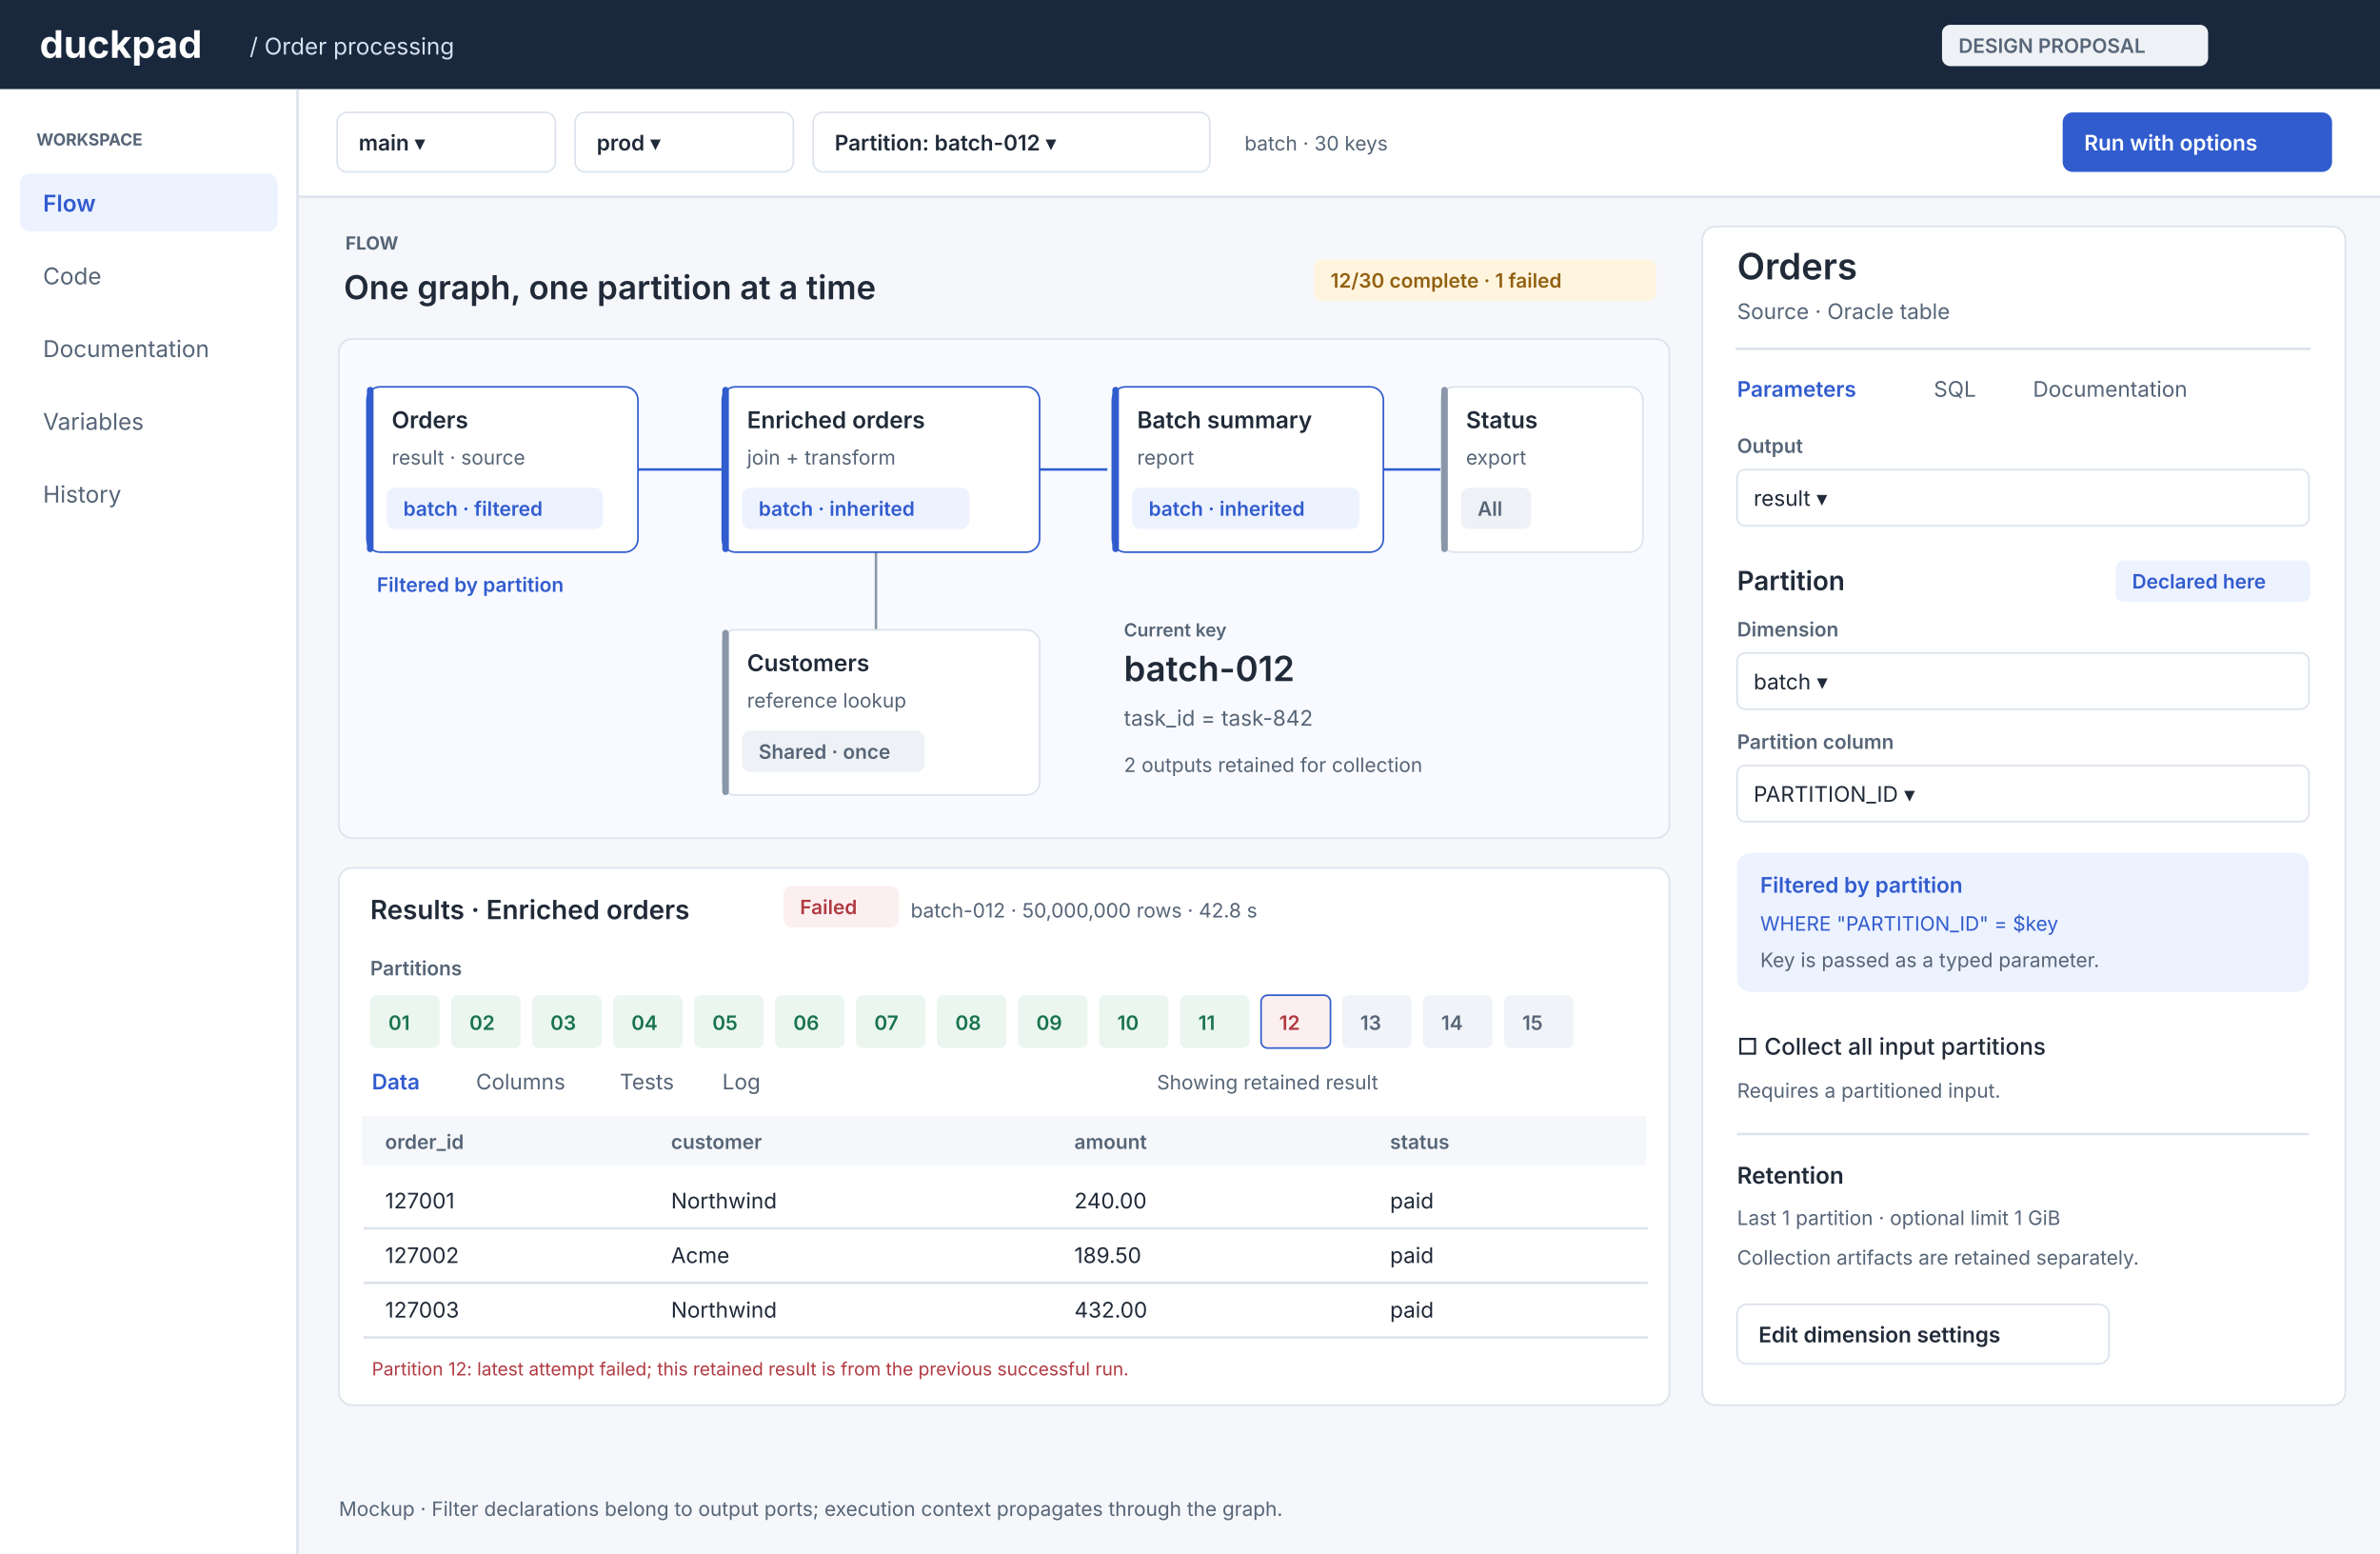
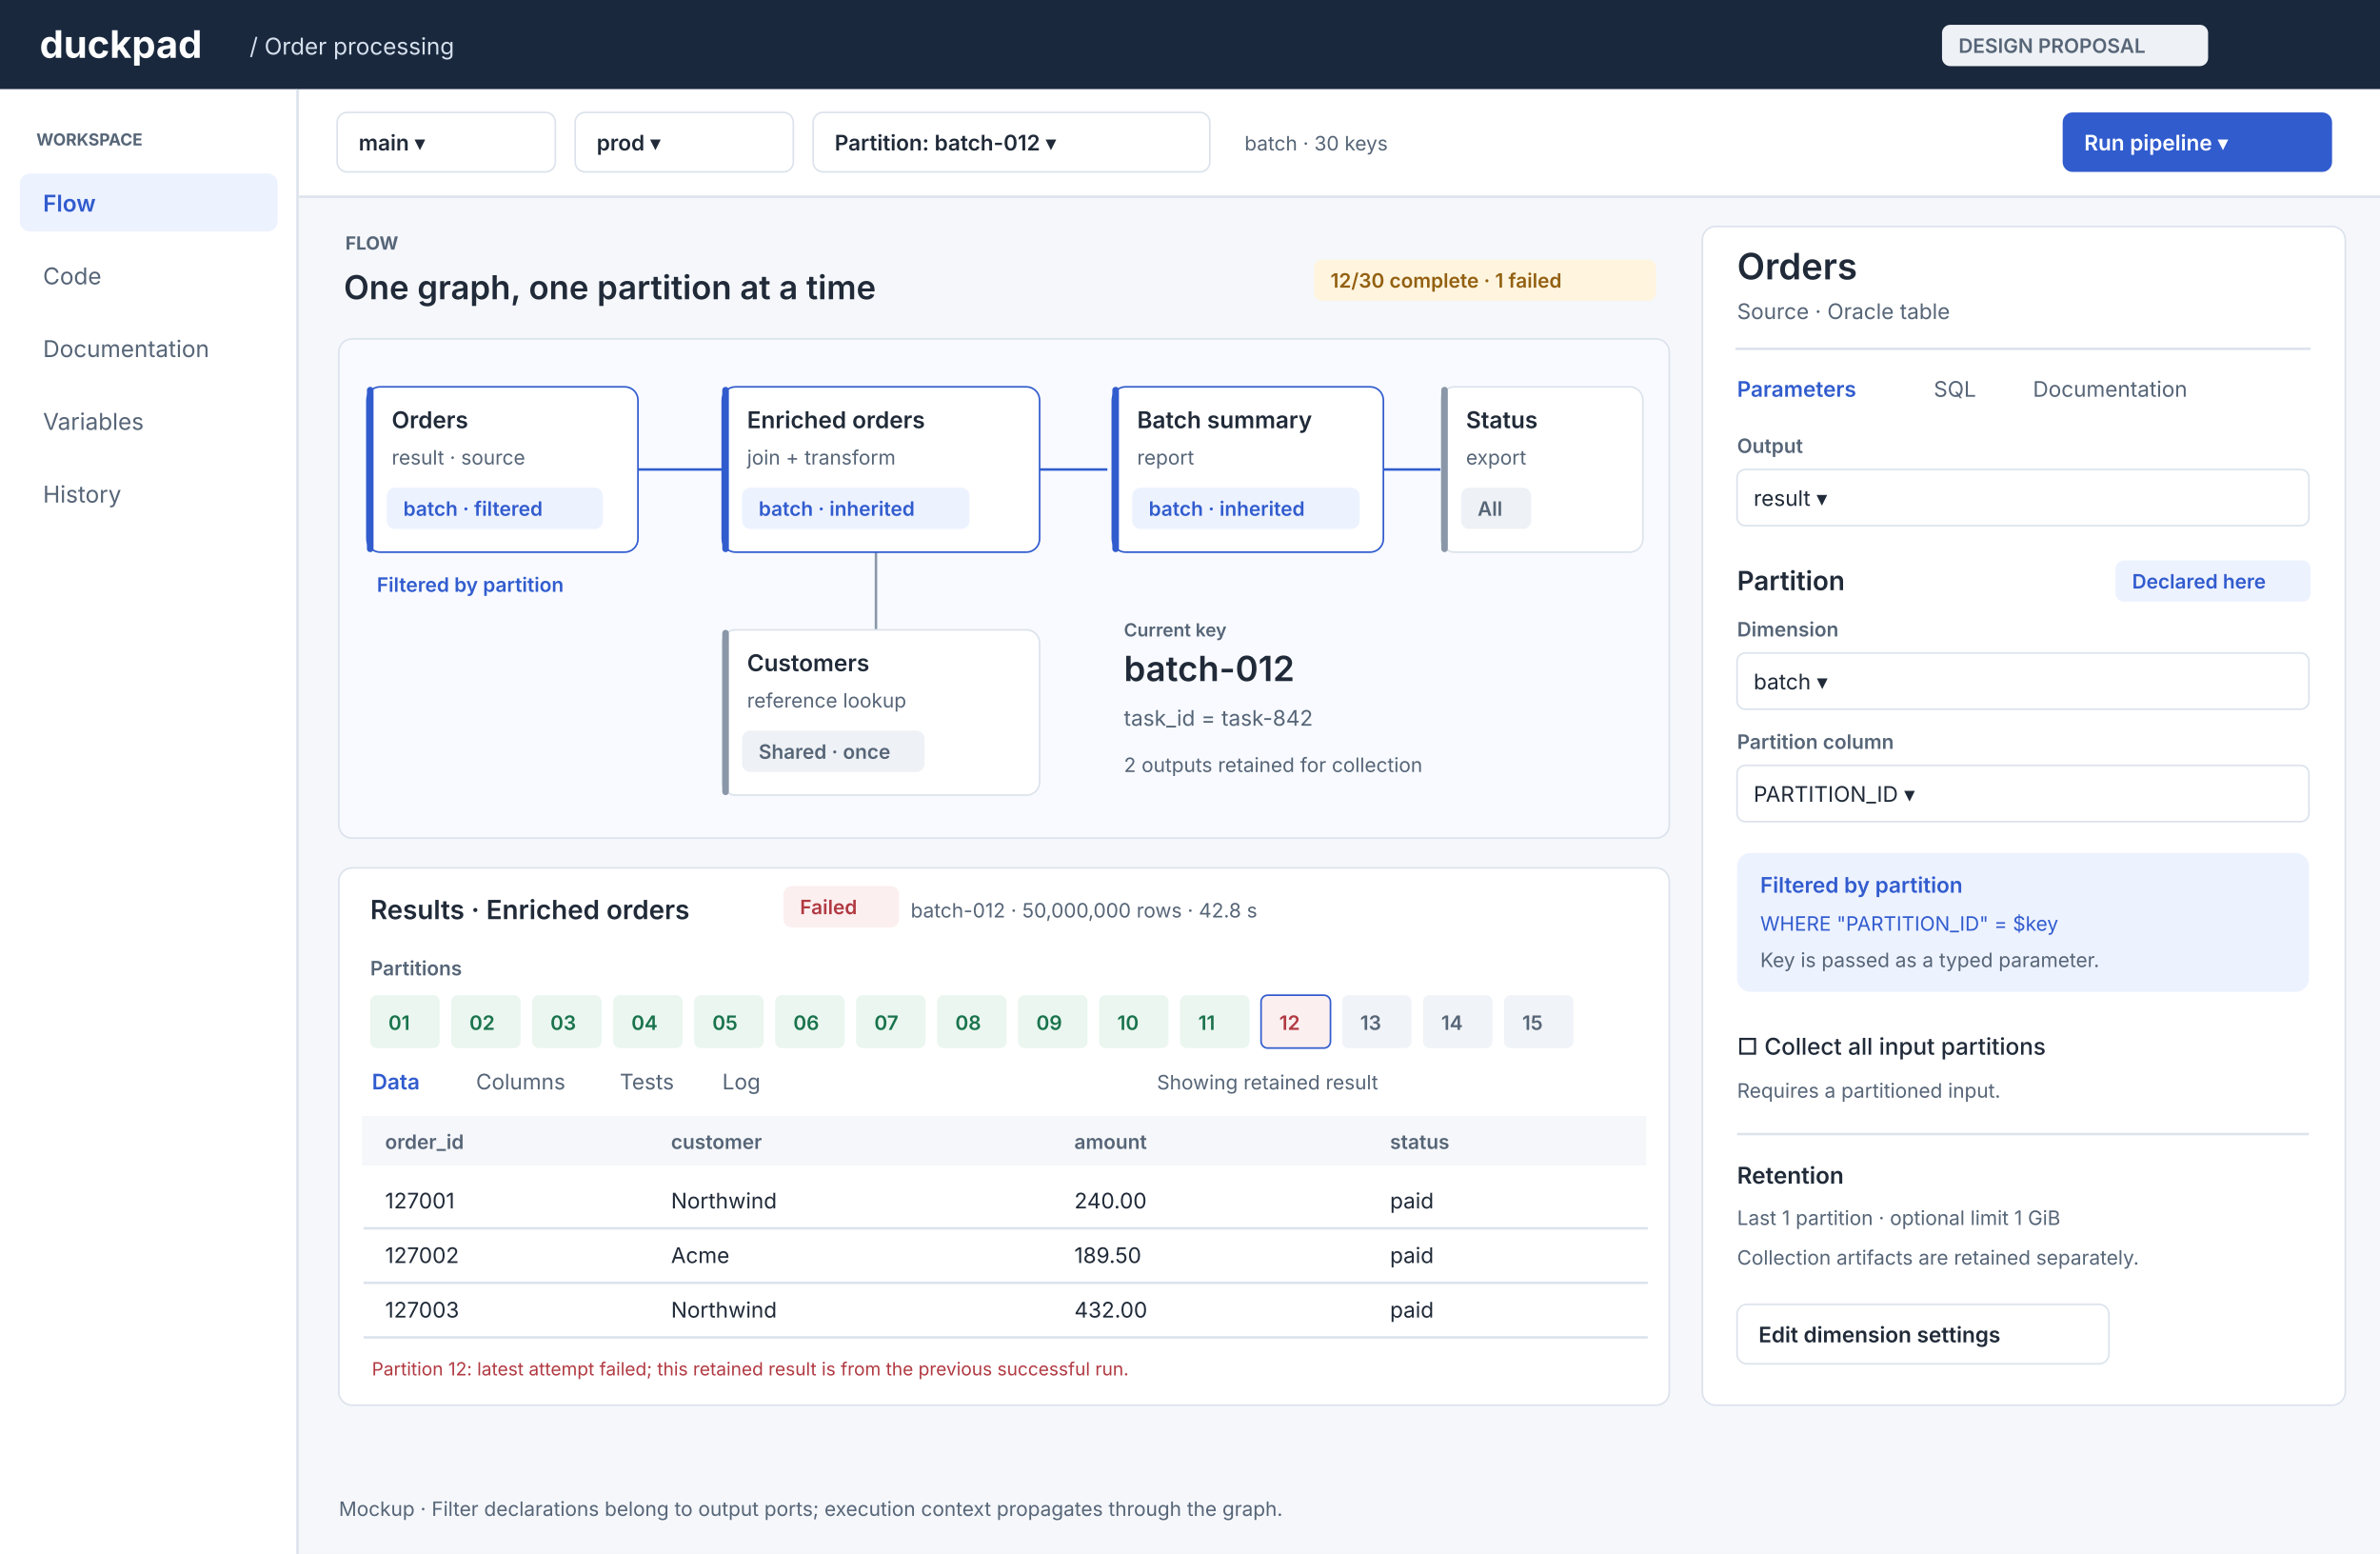
<svg xmlns="http://www.w3.org/2000/svg" width="1440" height="940" viewBox="0 0 1440 940" role="img" aria-labelledby="title desc">
  <style>text { font-family: Inter, ui-sans-serif, system-ui, -apple-system, sans-serif; }</style>
  <rect x="0" y="0" width="1440" height="940" rx="0" fill="#f5f7fb" />
  <rect x="0" y="0" width="1440" height="54" rx="0" fill="#19283d" />
  <text x="24" y="35" font-size="23" fill="white" font-weight="700">duckpad</text>
  <text x="151" y="33" font-size="14" fill="#d7e0ee" font-weight="400">/  Order processing</text>
  <rect x="1175" y="15" width="161" height="25" rx="5" fill="#eef1f5" />
  <text x="1185" y="32" font-size="12" fill="#566577" font-weight="600">DESIGN PROPOSAL</text>
  <rect x="0" y="54" width="180" height="886" rx="0" fill="#ffffff" />
  <text x="22" y="88" font-size="10" fill="#566577" font-weight="700">WORKSPACE</text>
  <rect x="12" y="105" width="156" height="35" rx="6" fill="#edf2ff" />
  <text x="26" y="128" font-size="14" fill="#315cce" font-weight="600">Flow</text>
  <text x="26" y="172" font-size="14" fill="#566577" font-weight="400">Code</text>
  <text x="26" y="216" font-size="14" fill="#566577" font-weight="400">Documentation</text>
  <text x="26" y="260" font-size="14" fill="#566577" font-weight="400">Variables</text>
  <text x="26" y="304" font-size="14" fill="#566577" font-weight="400">History</text>
  <path d="M180 54 L180 940" fill="none" stroke="#dce3ec" stroke-width="1.5" />
  <rect x="181" y="54" width="1259" height="65" rx="0" fill="white" />
  <rect x="204" y="68" width="132" height="36" rx="6" fill="white" stroke="#dce3ec" />
  <text x="217" y="91" font-size="13" fill="#202a38" font-weight="600">main  ▾</text>
  <rect x="348" y="68" width="132" height="36" rx="6" fill="white" stroke="#dce3ec" />
  <text x="361" y="91" font-size="13" fill="#202a38" font-weight="600">prod  ▾</text>
  <rect x="492" y="68" width="240" height="36" rx="6" fill="white" stroke="#dce3ec" />
  <text x="505" y="91" font-size="13" fill="#202a38" font-weight="600">Partition: batch-012  ▾</text>
  <text x="753" y="91" font-size="12" fill="#566577" font-weight="400">batch · 30 keys</text>
  <rect x="1248" y="68" width="163" height="36" rx="6" fill="#315cce" />
-   <text x="1261" y="91" font-size="13" fill="white" font-weight="600">Run with options</text>
+   <text x="1261" y="91" font-size="13" fill="white" font-weight="600">Run pipeline ▾</text>
  <path d="M181 119 L1440 119" fill="none" stroke="#dce3ec" stroke-width="1.5" />
  <text x="205" y="917" font-size="12" fill="#566577" font-weight="400">Mockup · Filter declarations belong to output ports; execution context propagates through the graph.</text>
  <text x="209" y="151" font-size="11" fill="#566577" font-weight="700">FLOW</text>
  <text x="208" y="181" font-size="20" fill="#202a38" font-weight="600">One graph, one partition at a time</text>
  <rect x="795" y="157" width="207" height="25" rx="5" fill="#fff5df" />
  <text x="805" y="174" font-size="12" fill="#936011" font-weight="600">12/30 complete · 1 failed</text>
  <rect x="205" y="205" width="805" height="302" rx="8" fill="#f8faff" stroke="#dce3ec" />
  <path d="M382 284 L439 284" fill="none" stroke="#315cce" stroke-width="1.5" />
  <path d="M625 284 L670 284" fill="none" stroke="#315cce" stroke-width="1.5" />
  <path d="M833 284 L885 284" fill="none" stroke="#315cce" stroke-width="1.5" />
  <path d="M530 426 L530 334" fill="none" stroke="#8a97a8" stroke-width="1.5" />
  <rect x="222" y="234" width="164" height="100" rx="8" fill="white" stroke="#315cce" />
  <rect x="222" y="234" width="4" height="100" rx="2" fill="#315cce" />
  <text x="237" y="259" font-size="14" fill="#202a38" font-weight="600">Orders</text>
  <text x="237" y="281" font-size="12" fill="#566577" font-weight="400">result · source</text>
  <rect x="234" y="295" width="130.8" height="25" rx="5" fill="#edf2ff" />
  <text x="244" y="312" font-size="12" fill="#315cce" font-weight="600">batch · filtered</text>
  <rect x="437" y="234" width="192" height="100" rx="8" fill="white" stroke="#315cce" />
  <rect x="437" y="234" width="4" height="100" rx="2" fill="#315cce" />
  <text x="452" y="259" font-size="14" fill="#202a38" font-weight="600">Enriched orders</text>
  <text x="452" y="281" font-size="12" fill="#566577" font-weight="400">join + transform</text>
  <rect x="449" y="295" width="137.6" height="25" rx="5" fill="#edf2ff" />
  <text x="459" y="312" font-size="12" fill="#315cce" font-weight="600">batch · inherited</text>
  <rect x="673" y="234" width="164" height="100" rx="8" fill="white" stroke="#315cce" />
  <rect x="673" y="234" width="4" height="100" rx="2" fill="#315cce" />
  <text x="688" y="259" font-size="14" fill="#202a38" font-weight="600">Batch summary</text>
  <text x="688" y="281" font-size="12" fill="#566577" font-weight="400">report</text>
  <rect x="685" y="295" width="137.6" height="25" rx="5" fill="#edf2ff" />
  <text x="695" y="312" font-size="12" fill="#315cce" font-weight="600">batch · inherited</text>
  <rect x="872" y="234" width="122" height="100" rx="8" fill="white" stroke="#dce3ec" />
  <rect x="872" y="234" width="4" height="100" rx="2" fill="#8a97a8" />
  <text x="887" y="259" font-size="14" fill="#202a38" font-weight="600">Status</text>
  <text x="887" y="281" font-size="12" fill="#566577" font-weight="400">export</text>
  <rect x="884" y="295" width="42.4" height="25" rx="5" fill="#eef1f5" />
  <text x="894" y="312" font-size="12" fill="#566577" font-weight="600">All</text>
  <rect x="437" y="381" width="192" height="100" rx="8" fill="white" stroke="#dce3ec" />
  <rect x="437" y="381" width="4" height="100" rx="2" fill="#8a97a8" />
  <text x="452" y="406" font-size="14" fill="#202a38" font-weight="600">Customers</text>
  <text x="452" y="428" font-size="12" fill="#566577" font-weight="400">reference lookup</text>
  <rect x="449" y="442" width="110.4" height="25" rx="5" fill="#eef1f5" />
  <text x="459" y="459" font-size="12" fill="#566577" font-weight="600">Shared · once</text>
  <text x="228" y="358" font-size="12" fill="#315cce" font-weight="600">Filtered by partition</text>
  <text x="680" y="385" font-size="11" fill="#566577" font-weight="600">Current key</text>
  <text x="680" y="412" font-size="21" fill="#202a38" font-weight="600">batch-012</text>
  <text x="680" y="439" font-size="13" fill="#566577" font-weight="400">task_id = task-842</text>
  <text x="680" y="467" font-size="12" fill="#566577" font-weight="400">2 outputs retained for collection</text>
  <rect x="1030" y="137" width="389" height="713" rx="8" fill="white" stroke="#dce3ec" />
  <text x="1051" y="169" font-size="22" fill="#202a38" font-weight="600">Orders</text>
  <text x="1051" y="193" font-size="13" fill="#566577" font-weight="400">Source · Oracle table</text>
  <path d="M1050 211 L1398 211" fill="none" stroke="#dce3ec" stroke-width="1.5" />
  <text x="1051" y="240" font-size="13" fill="#315cce" font-weight="600">Parameters</text>
  <text x="1170" y="240" font-size="13" fill="#566577" font-weight="400">SQL</text>
  <text x="1230" y="240" font-size="13" fill="#566577" font-weight="400">Documentation</text>
  <text x="1051" y="274" font-size="12" fill="#566577" font-weight="600">Output</text>
  <rect x="1051" y="284" width="346" height="34" rx="5" fill="white" stroke="#dce3ec" />
  <text x="1061" y="306" font-size="13" fill="#202a38" font-weight="400">result  ▾</text>
  <text x="1051" y="357" font-size="16" fill="#202a38" font-weight="600">Partition</text>
  <rect x="1280" y="339" width="118" height="25" rx="5" fill="#edf2ff" />
  <text x="1290" y="356" font-size="12" fill="#315cce" font-weight="600">Declared here</text>
  <text x="1051" y="385" font-size="12" fill="#566577" font-weight="600">Dimension</text>
  <rect x="1051" y="395" width="346" height="34" rx="5" fill="white" stroke="#dce3ec" />
  <text x="1061" y="417" font-size="13" fill="#202a38" font-weight="400">batch  ▾</text>
  <text x="1051" y="453" font-size="12" fill="#566577" font-weight="600">Partition column</text>
  <rect x="1051" y="463" width="346" height="34" rx="5" fill="white" stroke="#dce3ec" />
  <text x="1061" y="485" font-size="13" fill="#202a38" font-weight="400">PARTITION_ID  ▾</text>
  <rect x="1051" y="516" width="346" height="84" rx="8" fill="#edf2ff" />
  <text x="1065" y="540" font-size="13" fill="#315cce" font-weight="600">Filtered by partition</text>
  <text x="1065" y="563" font-size="12" fill="#315cce" font-weight="400">WHERE "PARTITION_ID" = $key</text>
  <text x="1065" y="585" font-size="12" fill="#566577" font-weight="400">Key is passed as a typed parameter.</text>
  <text x="1051" y="638" font-size="14" fill="#202a38" font-weight="500">□  Collect all input partitions</text>
  <text x="1051" y="664" font-size="12" fill="#566577" font-weight="400">Requires a partitioned input.</text>
  <path d="M1051 686 L1397 686" fill="none" stroke="#dce3ec" stroke-width="1.5" />
  <text x="1051" y="716" font-size="14" fill="#202a38" font-weight="600">Retention</text>
  <text x="1051" y="741" font-size="12" fill="#566577" font-weight="400">Last 1 partition · optional limit 1 GiB</text>
  <text x="1051" y="765" font-size="12" fill="#566577" font-weight="400">Collection artifacts are retained separately.</text>
  <rect x="1051" y="789" width="225" height="36" rx="6" fill="white" stroke="#dce3ec" />
  <text x="1064" y="812" font-size="13" fill="#202a38" font-weight="600">Edit dimension settings</text>
  <rect x="205" y="525" width="805" height="325" rx="8" fill="white" stroke="#dce3ec" />
  <text x="224" y="556" font-size="16" fill="#202a38" font-weight="600">Results · Enriched orders</text>
  <rect x="474" y="536" width="70" height="25" rx="5" fill="#fceff0" />
  <text x="484" y="553" font-size="12" fill="#b13a42" font-weight="600">Failed</text>
  <text x="551" y="555" font-size="12" fill="#566577" font-weight="400">batch-012 · 50,000,000 rows · 42.8 s</text>
  <text x="224" y="590" font-size="12" fill="#566577" font-weight="600">Partitions</text>
  <rect x="224" y="602" width="42" height="32" rx="4" fill="#eaf6ef" />
  <text x="235" y="623" font-size="12" fill="#19734c" font-weight="600">01</text>
  <rect x="273" y="602" width="42" height="32" rx="4" fill="#eaf6ef" />
  <text x="284" y="623" font-size="12" fill="#19734c" font-weight="600">02</text>
  <rect x="322" y="602" width="42" height="32" rx="4" fill="#eaf6ef" />
  <text x="333" y="623" font-size="12" fill="#19734c" font-weight="600">03</text>
  <rect x="371" y="602" width="42" height="32" rx="4" fill="#eaf6ef" />
  <text x="382" y="623" font-size="12" fill="#19734c" font-weight="600">04</text>
  <rect x="420" y="602" width="42" height="32" rx="4" fill="#eaf6ef" />
  <text x="431" y="623" font-size="12" fill="#19734c" font-weight="600">05</text>
  <rect x="469" y="602" width="42" height="32" rx="4" fill="#eaf6ef" />
  <text x="480" y="623" font-size="12" fill="#19734c" font-weight="600">06</text>
  <rect x="518" y="602" width="42" height="32" rx="4" fill="#eaf6ef" />
  <text x="529" y="623" font-size="12" fill="#19734c" font-weight="600">07</text>
  <rect x="567" y="602" width="42" height="32" rx="4" fill="#eaf6ef" />
  <text x="578" y="623" font-size="12" fill="#19734c" font-weight="600">08</text>
  <rect x="616" y="602" width="42" height="32" rx="4" fill="#eaf6ef" />
  <text x="627" y="623" font-size="12" fill="#19734c" font-weight="600">09</text>
  <rect x="665" y="602" width="42" height="32" rx="4" fill="#eaf6ef" />
  <text x="676" y="623" font-size="12" fill="#19734c" font-weight="600">10</text>
  <rect x="714" y="602" width="42" height="32" rx="4" fill="#eaf6ef" />
  <text x="725" y="623" font-size="12" fill="#19734c" font-weight="600">11</text>
  <rect x="763" y="602" width="42" height="32" rx="4" fill="#fceff0" stroke="#315cce" />
  <text x="774" y="623" font-size="12" fill="#b13a42" font-weight="600">12</text>
  <rect x="812" y="602" width="42" height="32" rx="4" fill="#f0f3f7" />
  <text x="823" y="623" font-size="12" fill="#566577" font-weight="600">13</text>
  <rect x="861" y="602" width="42" height="32" rx="4" fill="#f0f3f7" />
  <text x="872" y="623" font-size="12" fill="#566577" font-weight="600">14</text>
  <rect x="910" y="602" width="42" height="32" rx="4" fill="#f0f3f7" />
  <text x="921" y="623" font-size="12" fill="#566577" font-weight="600">15</text>
  <text x="225" y="659" font-size="13" fill="#315cce" font-weight="600">Data</text>
  <text x="288" y="659" font-size="13" fill="#566577" font-weight="400">Columns</text>
  <text x="375" y="659" font-size="13" fill="#566577" font-weight="400">Tests</text>
  <text x="437" y="659" font-size="13" fill="#566577" font-weight="400">Log</text>
  <text x="700" y="659" font-size="12" fill="#566577" font-weight="400">Showing retained result</text>
  <rect x="219" y="675" width="777" height="30" rx="0" fill="#f5f7fa" />
  <text x="233" y="695" font-size="12" fill="#566577" font-weight="600">order_id</text>
  <text x="406" y="695" font-size="12" fill="#566577" font-weight="600">customer</text>
  <text x="650" y="695" font-size="12" fill="#566577" font-weight="600">amount</text>
  <text x="841" y="695" font-size="12" fill="#566577" font-weight="600">status</text>
  <text x="233" y="731" font-size="13" fill="#202a38" font-weight="400">127001</text>
  <text x="406" y="731" font-size="13" fill="#202a38" font-weight="400">Northwind</text>
  <text x="650" y="731" font-size="13" fill="#202a38" font-weight="400">240.00</text>
  <text x="841" y="731" font-size="13" fill="#202a38" font-weight="400">paid</text>
  <path d="M220 743 L997 743" fill="none" stroke="#dce3ec" stroke-width="1.5" />
  <text x="233" y="764" font-size="13" fill="#202a38" font-weight="400">127002</text>
  <text x="406" y="764" font-size="13" fill="#202a38" font-weight="400">Acme</text>
  <text x="650" y="764" font-size="13" fill="#202a38" font-weight="400">189.50</text>
  <text x="841" y="764" font-size="13" fill="#202a38" font-weight="400">paid</text>
  <path d="M220 776 L997 776" fill="none" stroke="#dce3ec" stroke-width="1.5" />
  <text x="233" y="797" font-size="13" fill="#202a38" font-weight="400">127003</text>
  <text x="406" y="797" font-size="13" fill="#202a38" font-weight="400">Northwind</text>
  <text x="650" y="797" font-size="13" fill="#202a38" font-weight="400">432.00</text>
  <text x="841" y="797" font-size="13" fill="#202a38" font-weight="400">paid</text>
  <path d="M220 809 L997 809" fill="none" stroke="#dce3ec" stroke-width="1.5" />
  <text x="225" y="832" font-size="11" fill="#b13a42" font-weight="400">Partition 12: latest attempt failed; this retained result is from the previous successful run.</text>
</svg>
